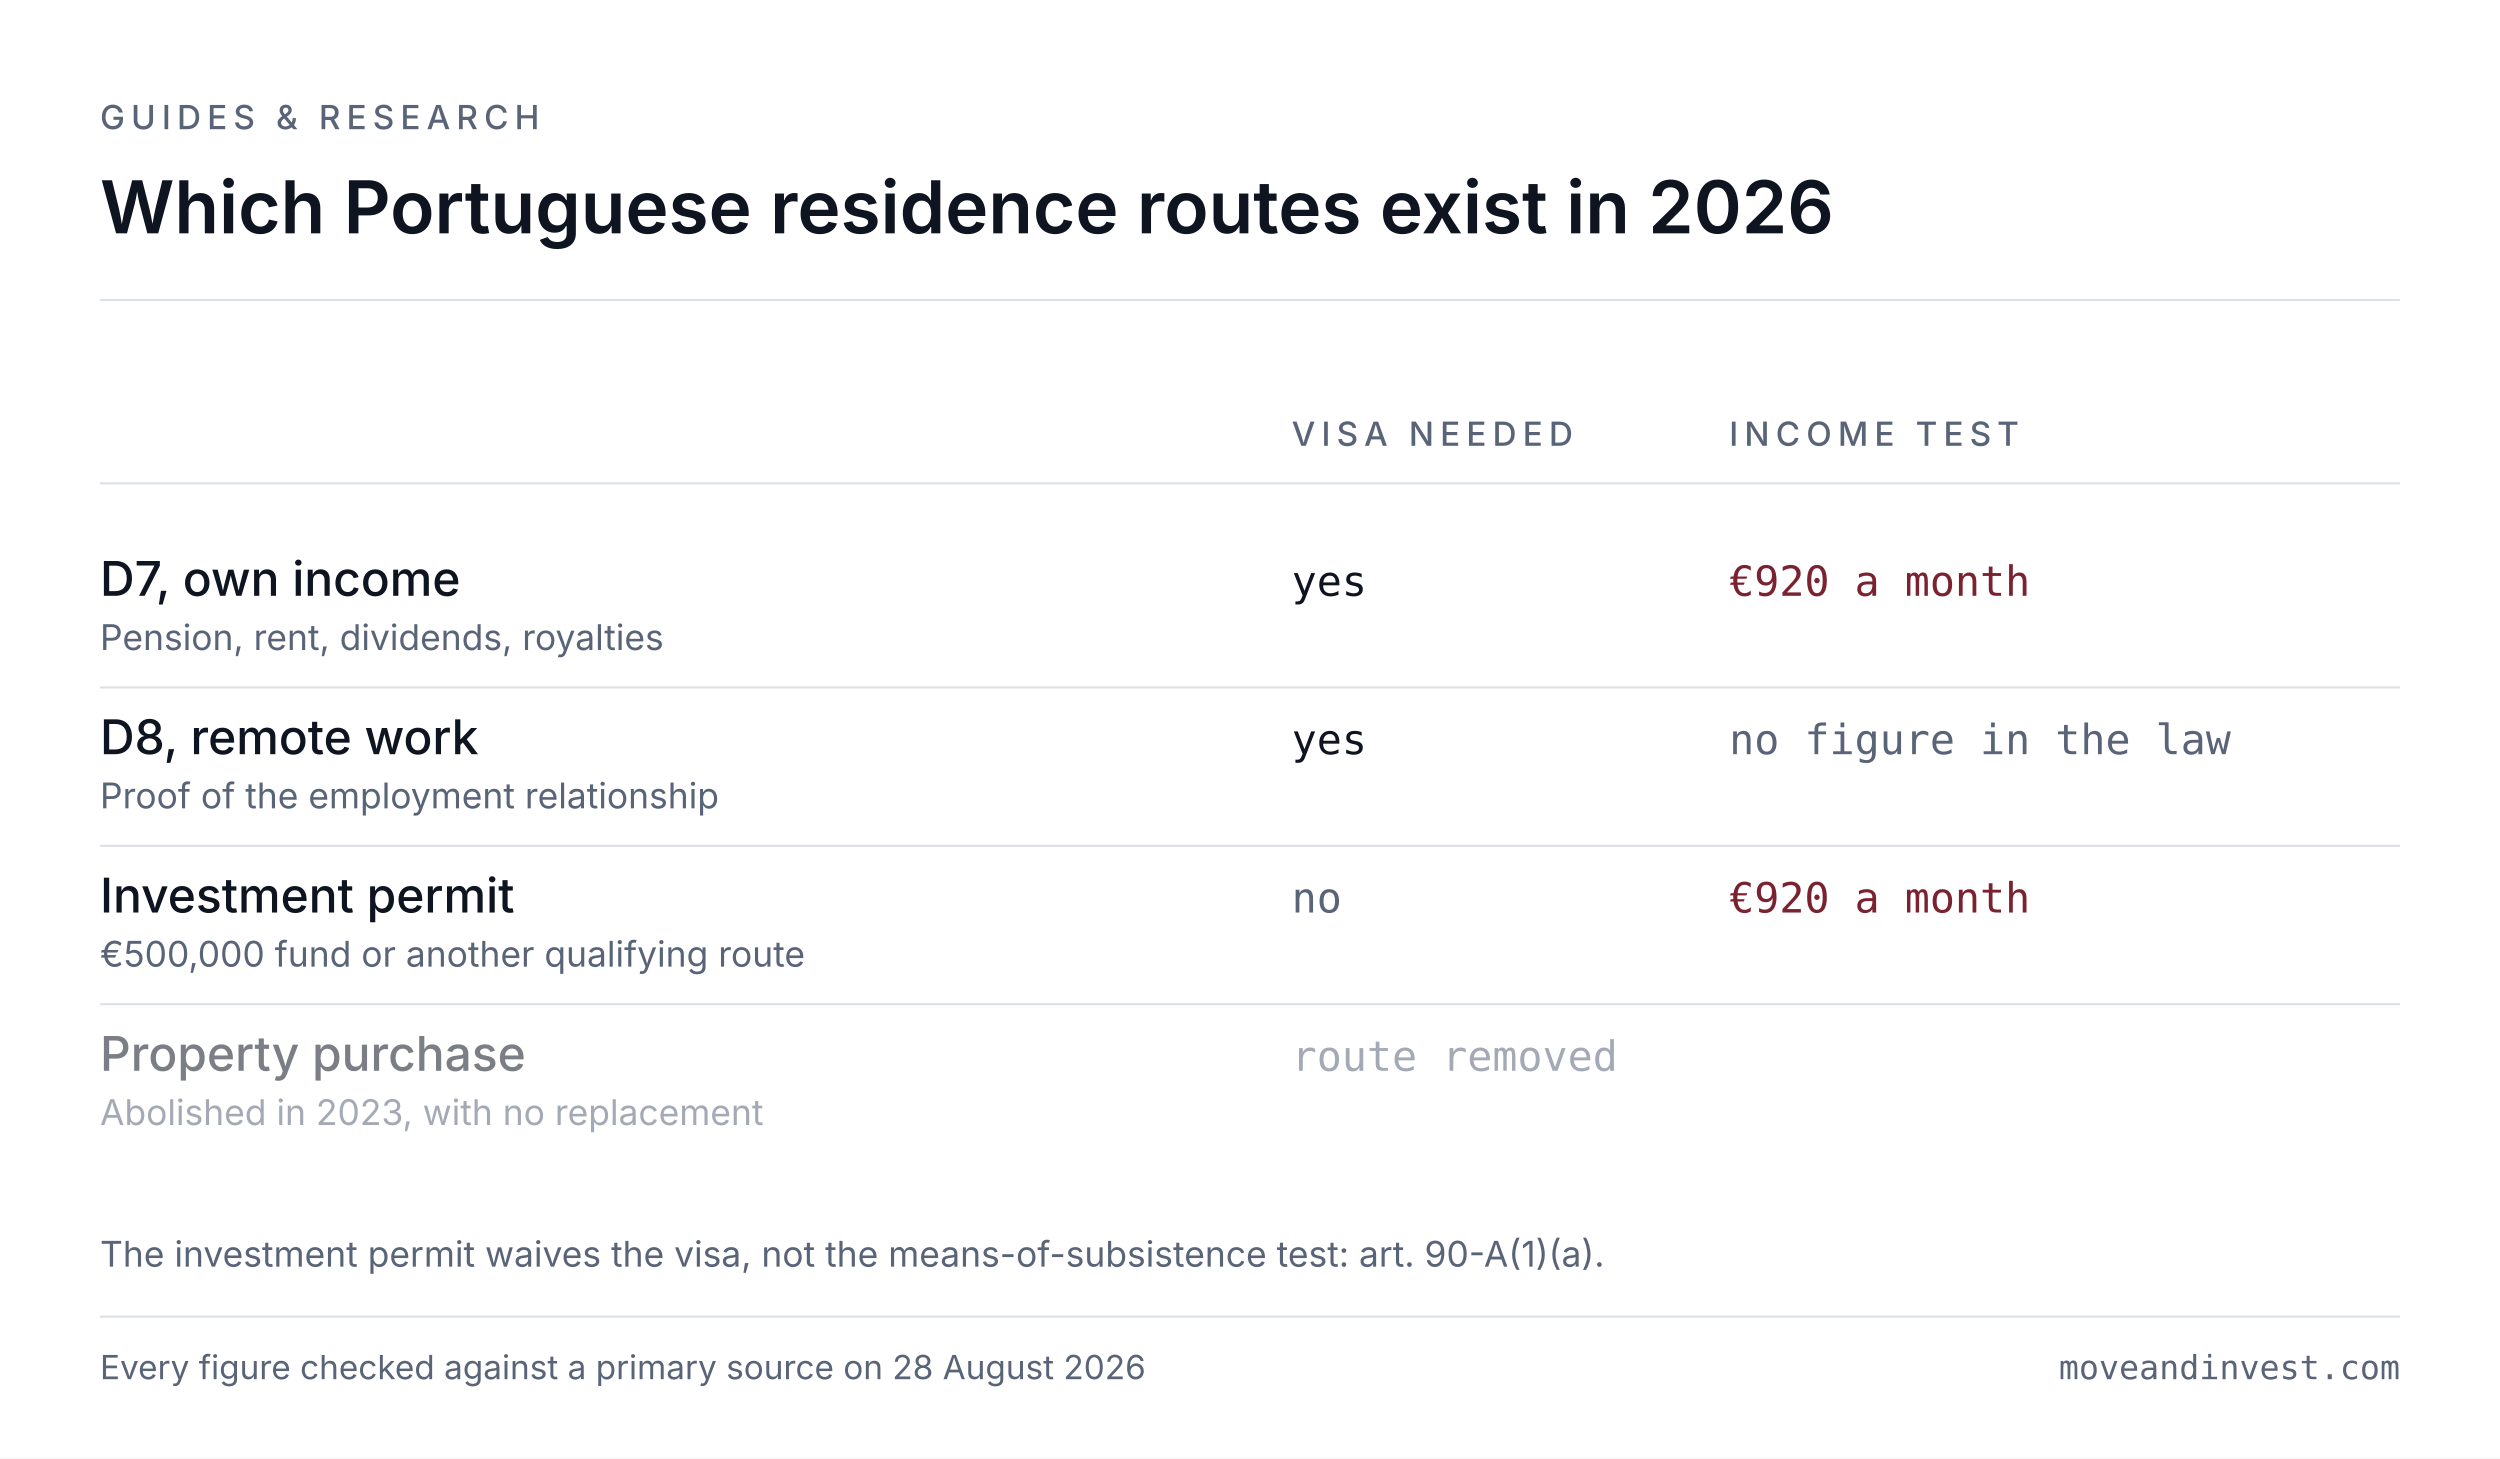
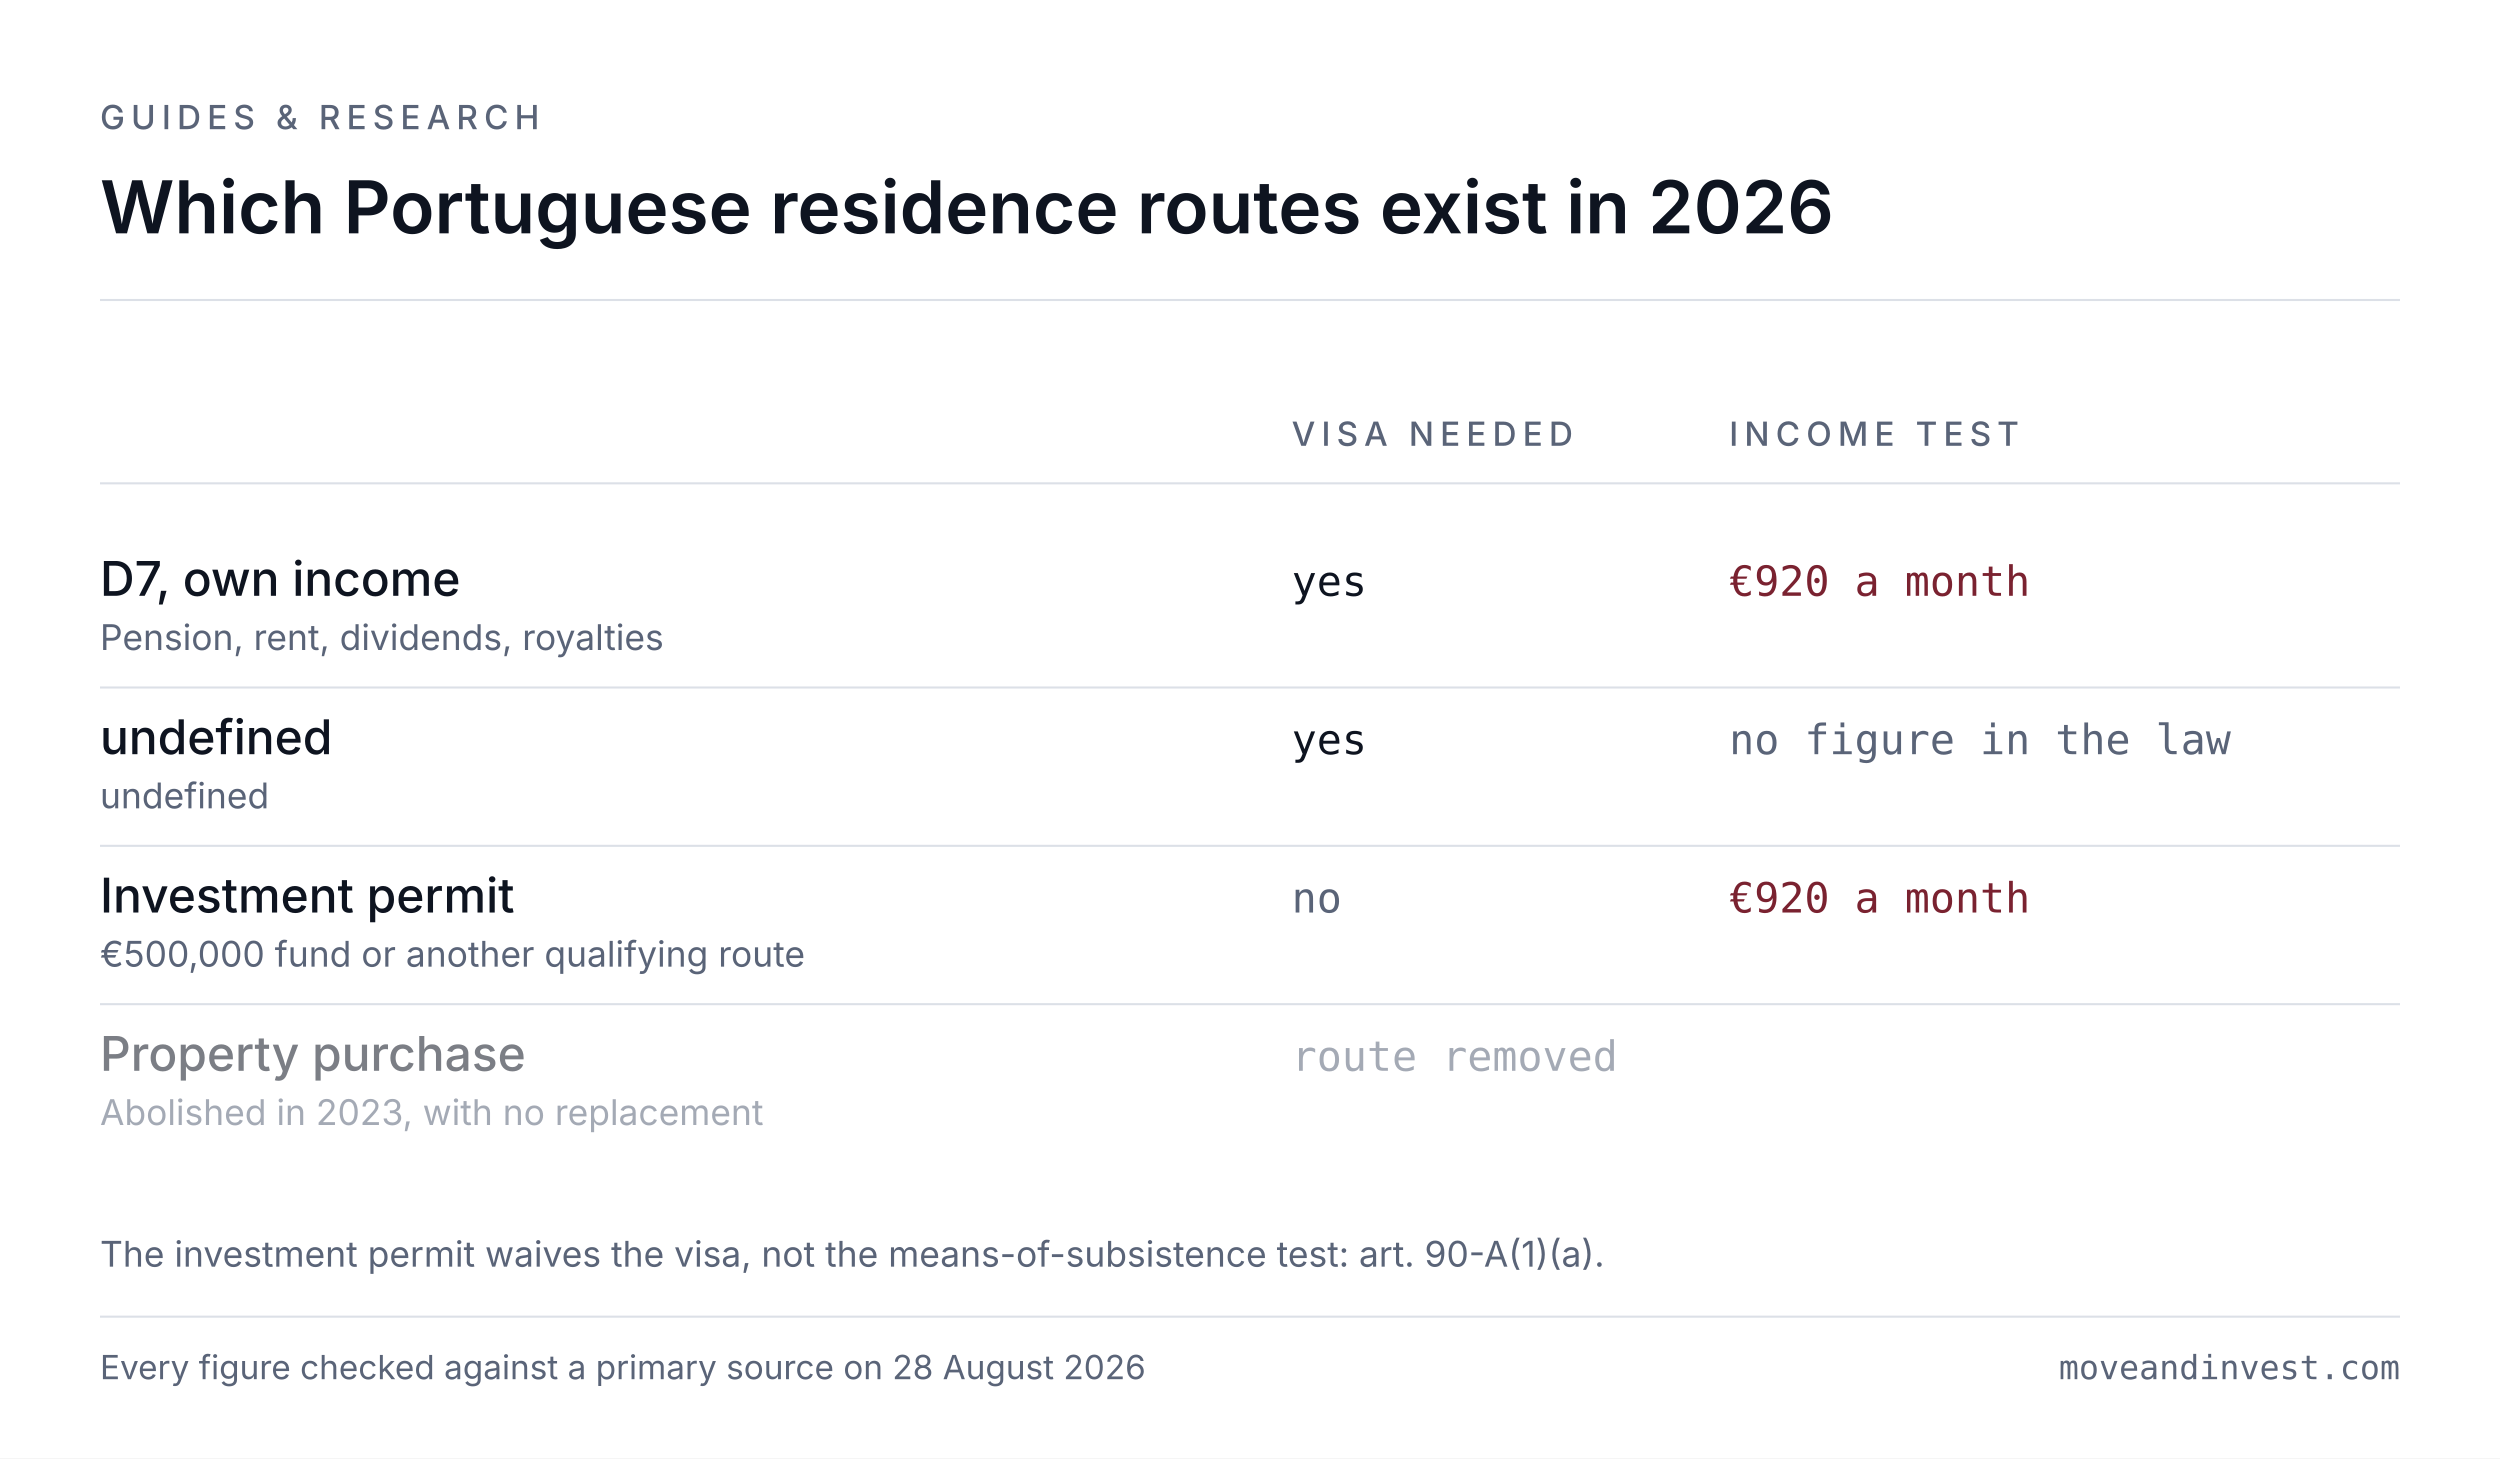
<svg xmlns="http://www.w3.org/2000/svg" viewBox="0 0 1200 700" width="1200" height="700" role="img" aria-label="Which Portuguese residence routes exist in 2026">
  <rect width="1200" height="700" fill="#ffffff" />
  <text x="48" y="62" font-family="Inter, system-ui, sans-serif" font-size="16" font-weight="500" fill="#5a6478" text-anchor="start" letter-spacing="2.93">GUIDES &amp; RESEARCH</text>
  <text x="48" y="112" font-family="Inter, system-ui, sans-serif" font-size="35" font-weight="600" fill="#0e1420" text-anchor="start">Which Portuguese residence routes exist in 2026</text>
  <line x1="48" y1="144" x2="1152" y2="144" stroke="#dce0e7" stroke-width="1" />
  <text x="620" y="214" font-family="Inter, system-ui, sans-serif" font-size="16" font-weight="500" fill="#5a6478" text-anchor="start" letter-spacing="2.93">VISA NEEDED</text>
  <text x="830" y="214" font-family="Inter, system-ui, sans-serif" font-size="16" font-weight="500" fill="#5a6478" text-anchor="start" letter-spacing="2.93">INCOME TEST</text>
  <line x1="48" y1="232" x2="1152" y2="232" stroke="#dce0e7" stroke-width="1" />
  <g opacity="1">
    <text x="48" y="286" font-family="Inter, system-ui, sans-serif" font-size="23" font-weight="500" fill="#0e1420" text-anchor="start">D7, own income</text>
    <text x="48" y="312" font-family="Inter, system-ui, sans-serif" font-size="17" font-weight="400" fill="#5a6478" text-anchor="start">Pension, rent, dividends, royalties</text>
    <text x="620" y="286" font-family="'JetBrains Mono', ui-monospace, monospace" font-size="20" font-weight="400" fill="#0e1420" text-anchor="start">yes</text>
    <text x="830" y="286" font-family="'JetBrains Mono', ui-monospace, monospace" font-size="20" font-weight="400" fill="#7a2230" text-anchor="start">€920 a month</text>
  </g>
  <line x1="48" y1="330" x2="1152" y2="330" stroke="#dce0e7" stroke-width="1" />
  <g opacity="1">
-     <text x="48" y="362" font-family="Inter, system-ui, sans-serif" font-size="23" font-weight="500" fill="#0e1420" text-anchor="start">D8, remote work</text>
-     <text x="48" y="388" font-family="Inter, system-ui, sans-serif" font-size="17" font-weight="400" fill="#5a6478" text-anchor="start">Proof of the employment relationship</text>
+     <text x="48" y="362" font-family="Inter, system-ui, sans-serif" font-size="23" font-weight="500" fill="#0e1420" text-anchor="start">undefined</text>
+     <text x="48" y="388" font-family="Inter, system-ui, sans-serif" font-size="17" font-weight="400" fill="#5a6478" text-anchor="start">undefined</text>
    <text x="620" y="362" font-family="'JetBrains Mono', ui-monospace, monospace" font-size="20" font-weight="400" fill="#0e1420" text-anchor="start">yes</text>
    <text x="830" y="362" font-family="'JetBrains Mono', ui-monospace, monospace" font-size="20" font-weight="400" fill="#5a6478" text-anchor="start">no figure in the law</text>
  </g>
  <line x1="48" y1="406" x2="1152" y2="406" stroke="#dce0e7" stroke-width="1" />
  <g opacity="1">
    <text x="48" y="438" font-family="Inter, system-ui, sans-serif" font-size="23" font-weight="500" fill="#0e1420" text-anchor="start">Investment permit</text>
    <text x="48" y="464" font-family="Inter, system-ui, sans-serif" font-size="17" font-weight="400" fill="#5a6478" text-anchor="start">€500,000 fund or another qualifying route</text>
    <text x="620" y="438" font-family="'JetBrains Mono', ui-monospace, monospace" font-size="20" font-weight="400" fill="#5a6478" text-anchor="start">no</text>
    <text x="830" y="438" font-family="'JetBrains Mono', ui-monospace, monospace" font-size="20" font-weight="400" fill="#7a2230" text-anchor="start">€920 a month</text>
  </g>
  <line x1="48" y1="482" x2="1152" y2="482" stroke="#dce0e7" stroke-width="1" />
  <g opacity="0.55">
    <text x="48" y="514" font-family="Inter, system-ui, sans-serif" font-size="23" font-weight="500" fill="#0e1420" text-anchor="start">Property purchase</text>
    <text x="48" y="540" font-family="Inter, system-ui, sans-serif" font-size="17" font-weight="400" fill="#5a6478" text-anchor="start">Abolished in 2023, with no replacement</text>
    <text x="620" y="514" font-family="'JetBrains Mono', ui-monospace, monospace" font-size="20" font-weight="400" fill="#5a6478" text-anchor="start">route removed</text>
  </g>
  <text x="48" y="608" font-family="Inter, system-ui, sans-serif" font-size="17" font-weight="400" fill="#5a6478" text-anchor="start">The investment permit waives the visa, not the means-of-subsistence test: art. 90-A(1)(a).</text>
  <line x1="48" y1="632" x2="1152" y2="632" stroke="#dce0e7" stroke-width="1" />
  <text x="48" y="662" font-family="Inter, system-ui, sans-serif" font-size="16" font-weight="400" fill="#5a6478" text-anchor="start">Every figure checked against a primary source on 28 August 2026</text>
  <text x="1152" y="662" font-family="'JetBrains Mono', ui-monospace, monospace" font-size="16" font-weight="400" fill="#5a6478" text-anchor="end">moveandinvest.com</text>
</svg>
